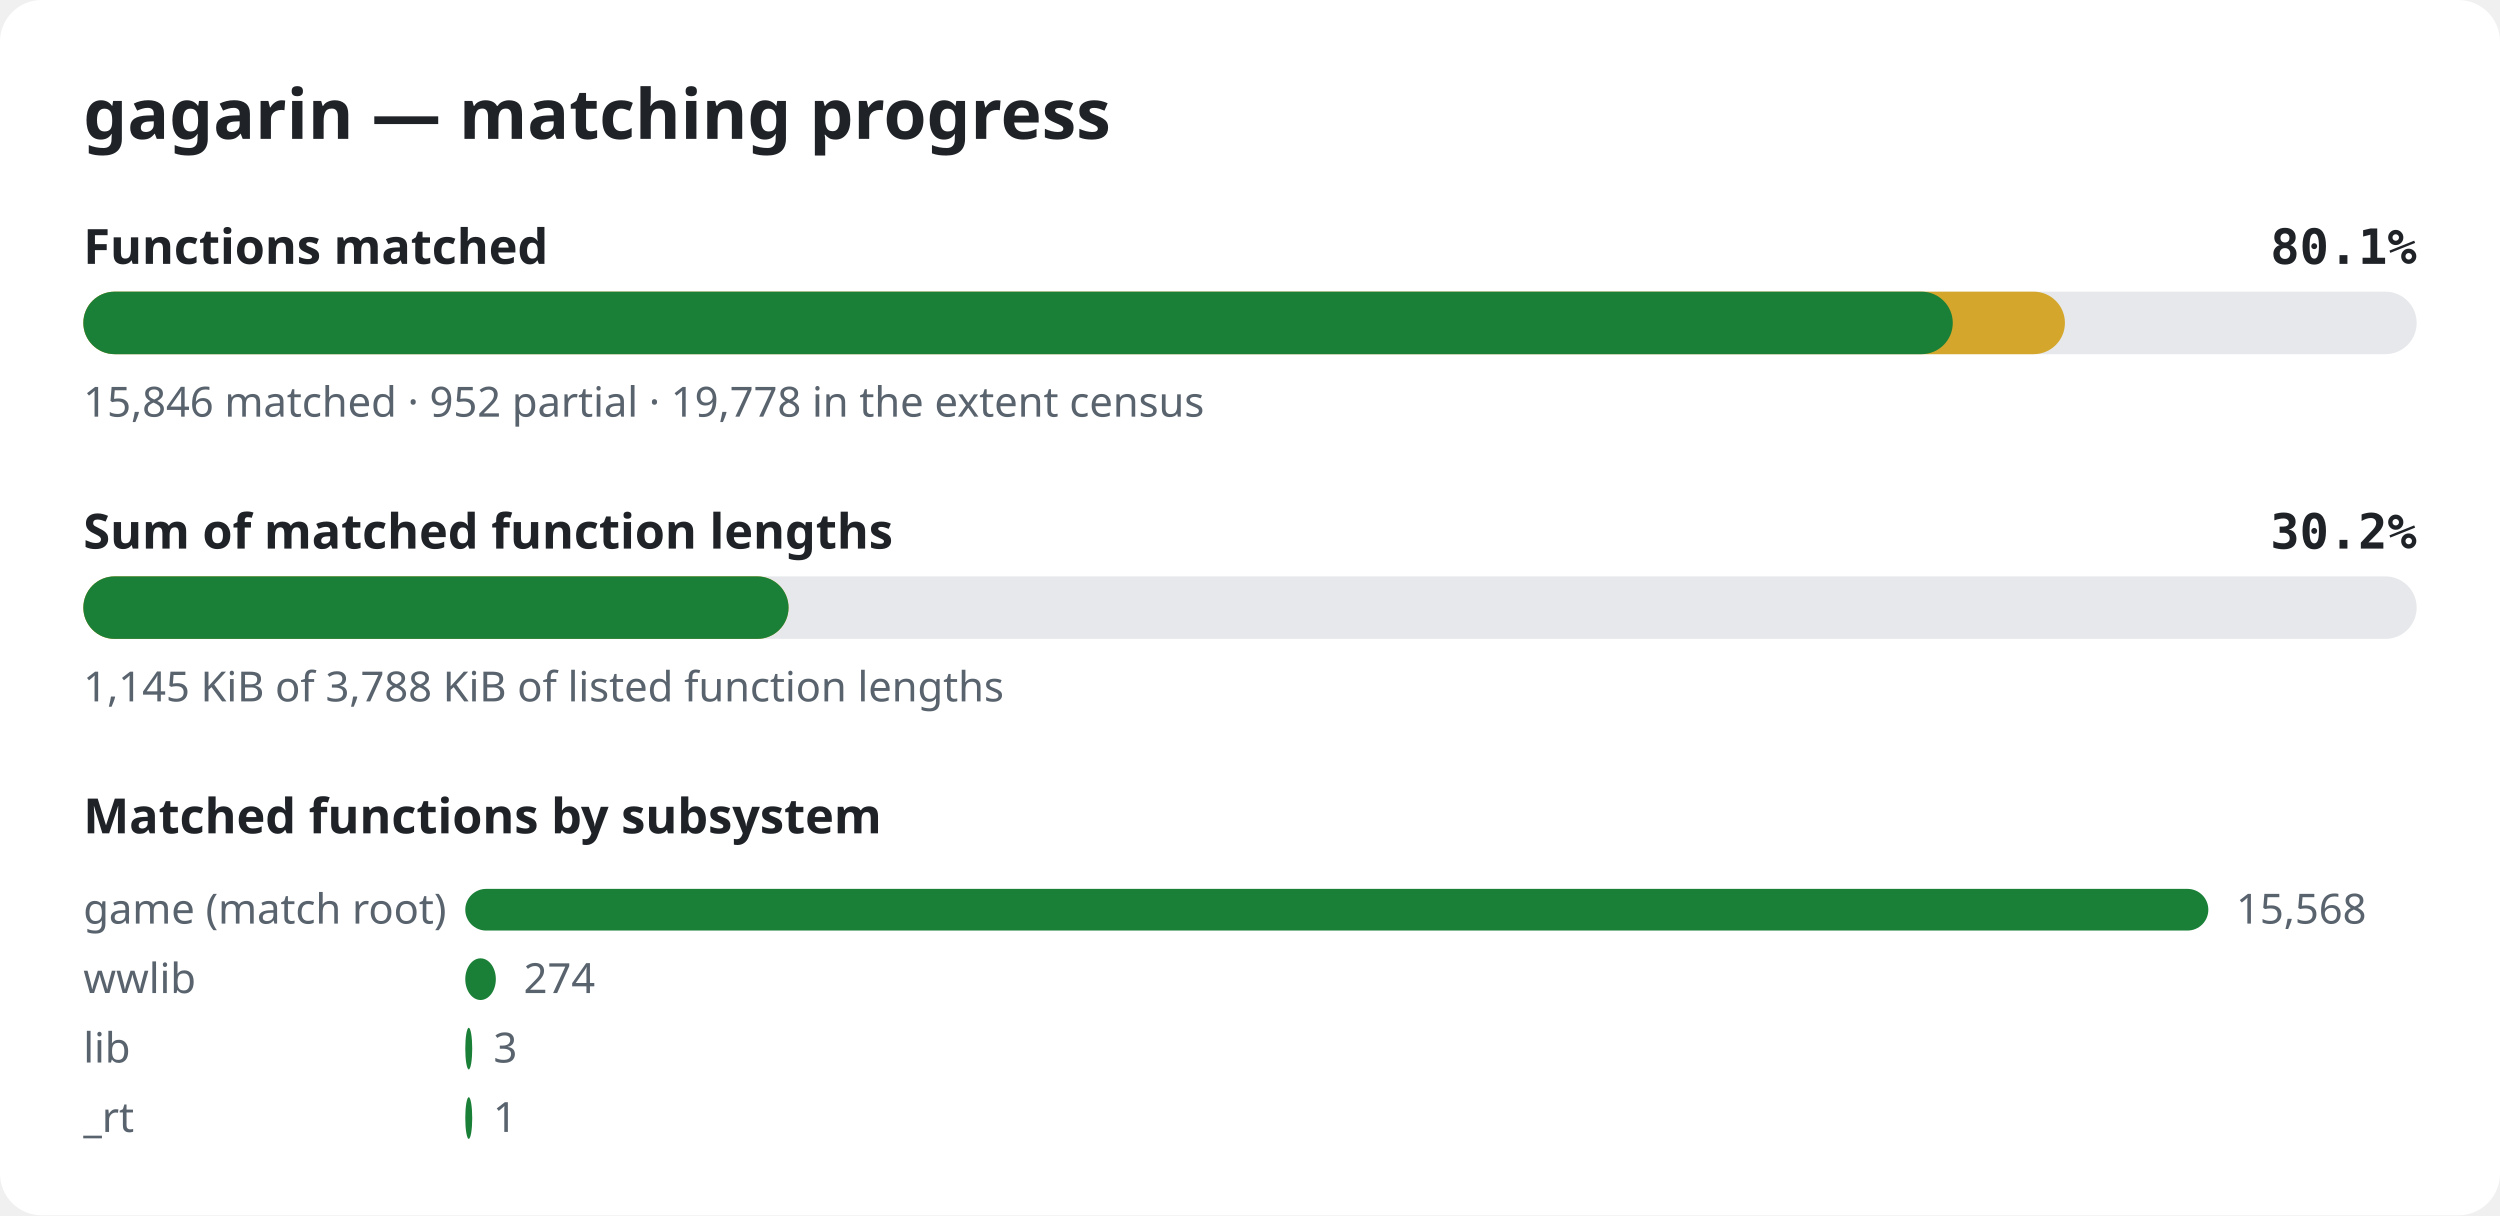
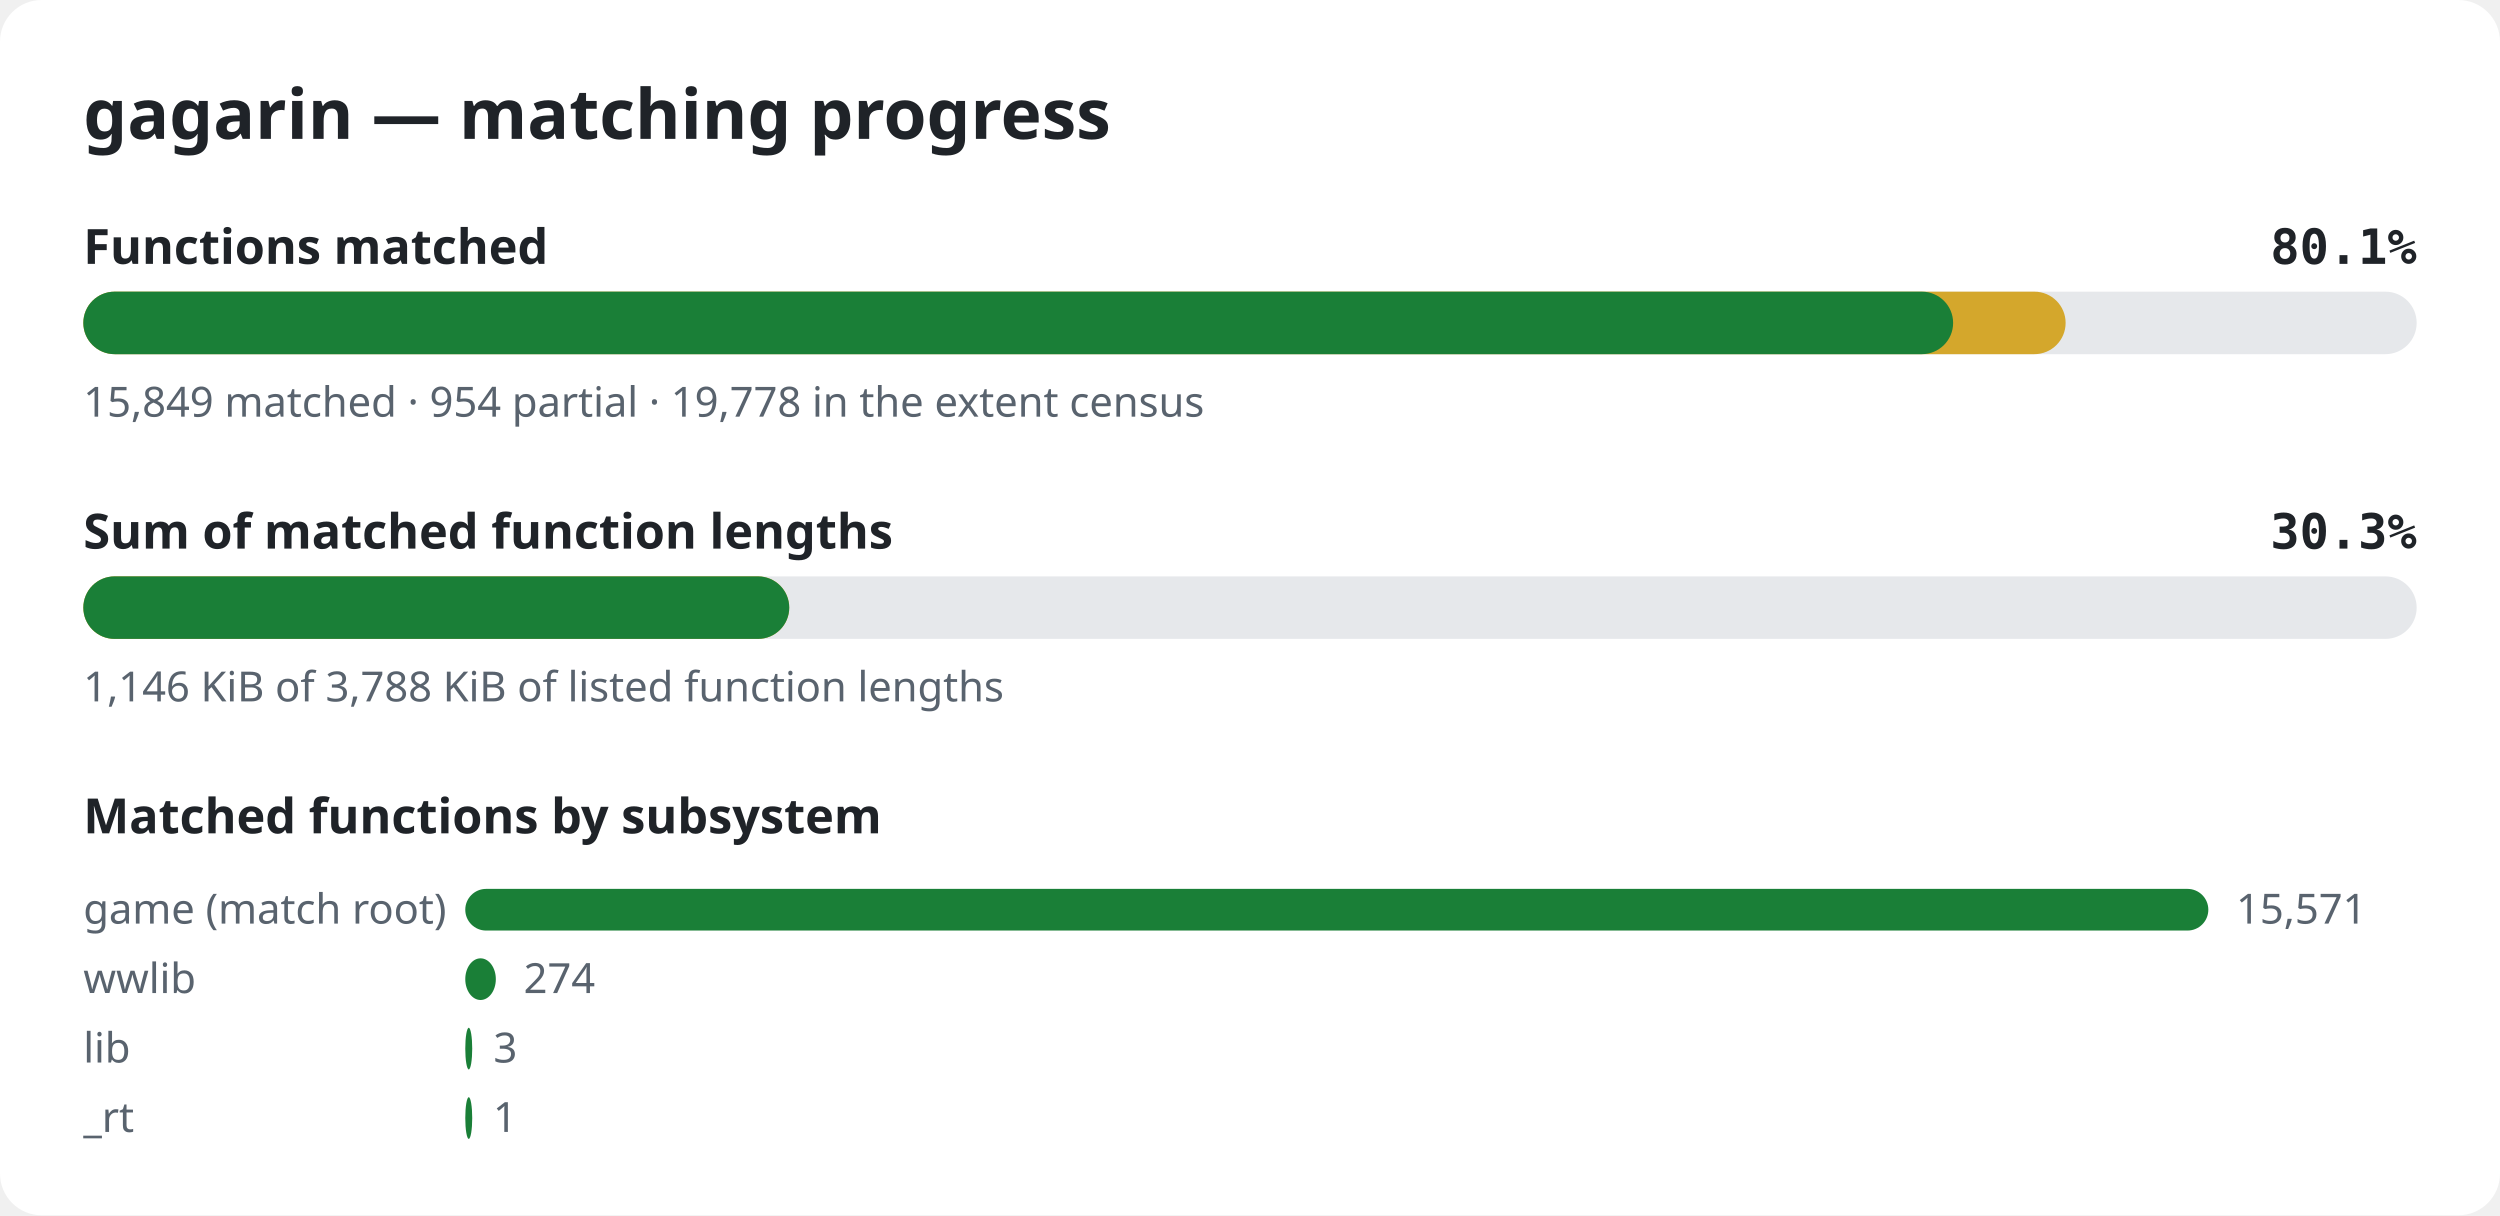
<svg xmlns="http://www.w3.org/2000/svg" width="720" height="350" viewBox="0 0 720 350" role="img" aria-label="gagarin matching progress">
  <style>.bg{fill:#ffffff}.title{font:600 20px sans-serif;fill:#1f2328}.label{font:600 14px sans-serif;fill:#1f2328}.pct{font:600 14px monospace;fill:#1f2328}.note{font:12px sans-serif;fill:#59636e}.track{fill:#e6e8eb}.done{fill:#1a7f37}.partial{fill:#d4a72c}@media (prefers-color-scheme: dark){.bg{fill:#0d1117}.title,.label,.pct{fill:#e6edf3}.note{fill:#9198a1}.track{fill:#262c36}.done{fill:#3fb950}.partial{fill:#d29922}}</style>
  <rect width="720" height="350" rx="12" class="bg" />
  <text x="24" y="40" class="title">gagarin — matching progress</text>
  <text x="24" y="76" class="label">Functions matched</text>
  <text x="696" y="76" class="pct" text-anchor="end">80.1%</text>
  <rect x="24" y="84" width="672" height="18" rx="9" class="track" />
-   <rect x="24" y="84" width="570.7" height="18" rx="9" class="partial" />
-   <rect x="24" y="84" width="538.4" height="18" rx="9" class="done" />
-   <text x="24" y="120" class="note">15,846 matched · 952 partial · 19,778 in the extent census</text>
+   <rect x="24" y="84" width="570.9" height="18" rx="9" class="partial" />
+   <rect x="24" y="84" width="538.5" height="18" rx="9" class="done" />
+   <text x="24" y="120" class="note">15,849 matched · 954 partial · 19,778 in the extent census</text>
  <text x="24" y="158" class="label">Sum of matched function lengths</text>
-   <text x="696" y="158" class="pct" text-anchor="end">30.2%</text>
+   <text x="696" y="158" class="pct" text-anchor="end">30.3%</text>
  <rect x="24" y="166" width="672" height="18" rx="9" class="track" />
-   <rect x="24" y="166" width="203.1" height="18" rx="9" class="partial" />
-   <rect x="24" y="166" width="203.1" height="18" rx="9" class="done" />
-   <text x="24" y="202" class="note">1,145 KiB of 3,788 KiB of listed function lengths</text>
+   <rect x="24" y="166" width="203.3" height="18" rx="9" class="partial" />
+   <rect x="24" y="166" width="203.3" height="18" rx="9" class="done" />
+   <text x="24" y="202" class="note">1,146 KiB of 3,788 KiB of listed function lengths</text>
  <text x="24" y="240" class="label">Matched functions by subsystem</text>
  <text x="24" y="266" class="note">game (match root)</text>
  <rect x="134" y="256" width="502.0" height="12" rx="6" class="done" />
-   <text x="644.0" y="266" class="note">15,568</text>
+   <text x="644.0" y="266" class="note">15,571</text>
  <text x="24" y="286" class="note">wwlib</text>
  <rect x="134" y="276" width="8.8" height="12" rx="6" class="done" />
  <text x="150.8" y="286" class="note">274</text>
  <text x="24" y="306" class="note">lib</text>
  <rect x="134" y="296" width="2.0" height="12" rx="6" class="done" />
  <text x="142.1" y="306" class="note">3</text>
  <text x="24" y="326" class="note">_rt</text>
  <rect x="134" y="316" width="2.0" height="12" rx="6" class="done" />
  <text x="142.0" y="326" class="note">1</text>
</svg>
